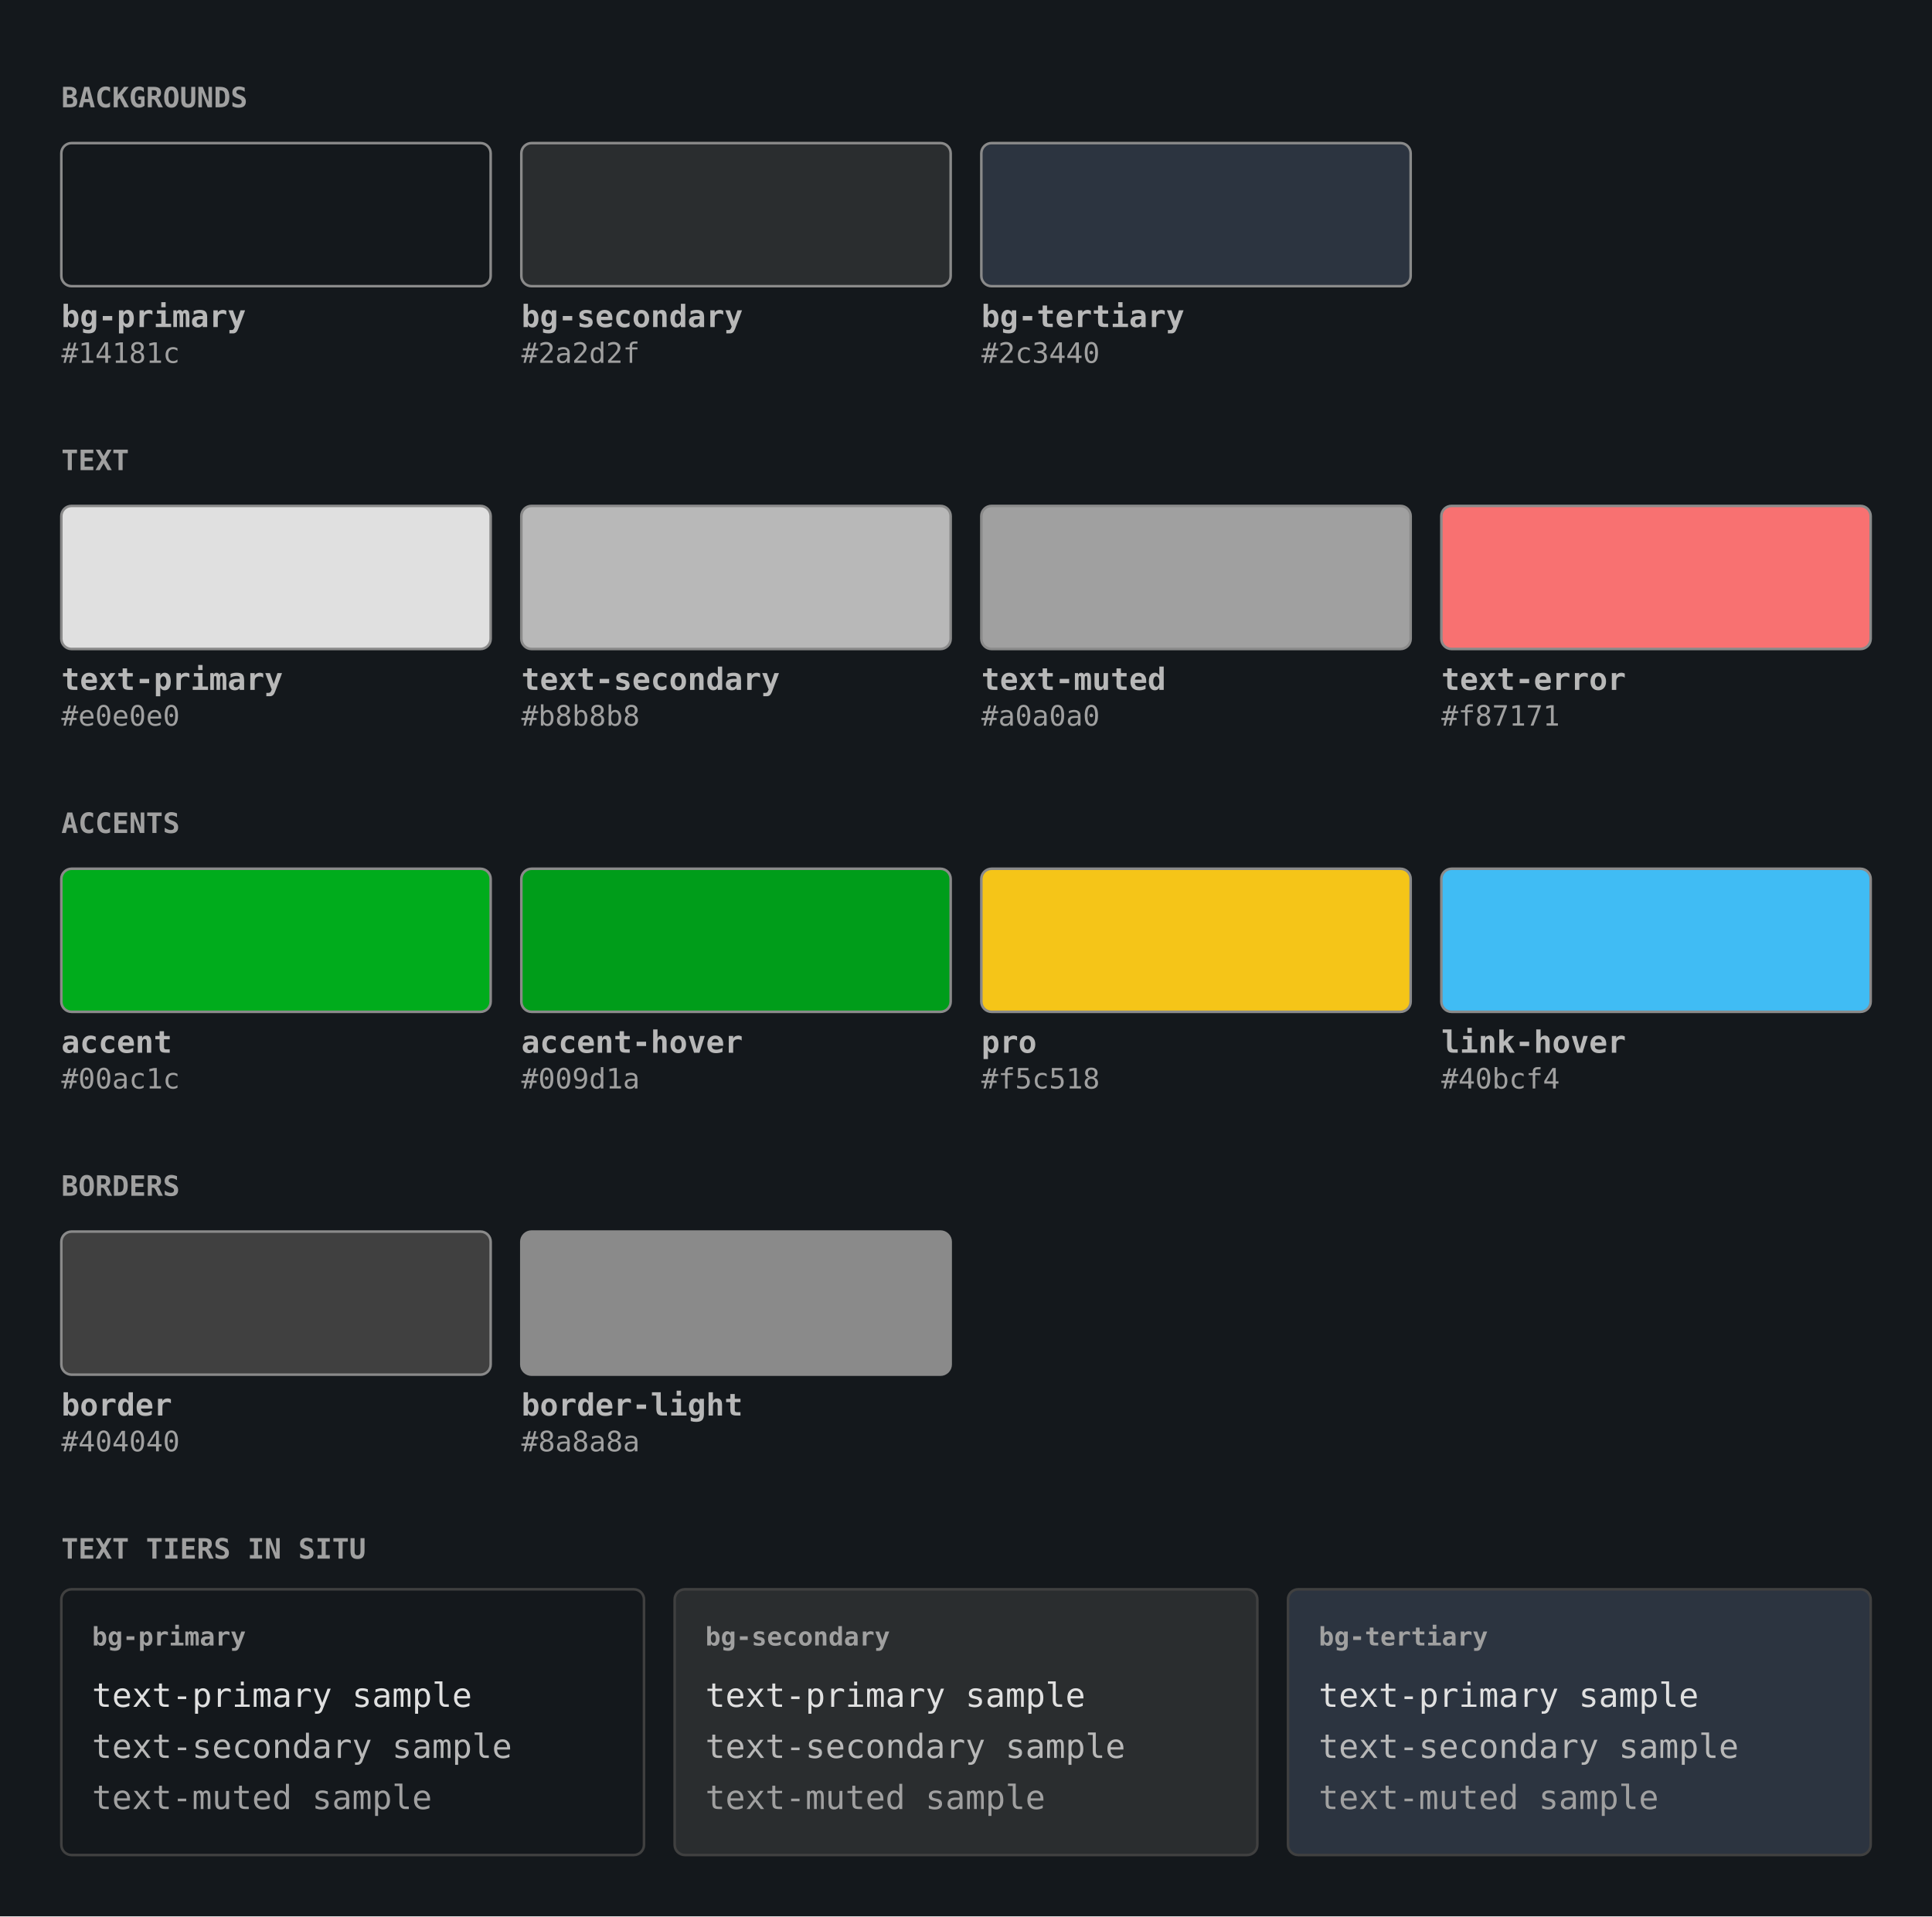
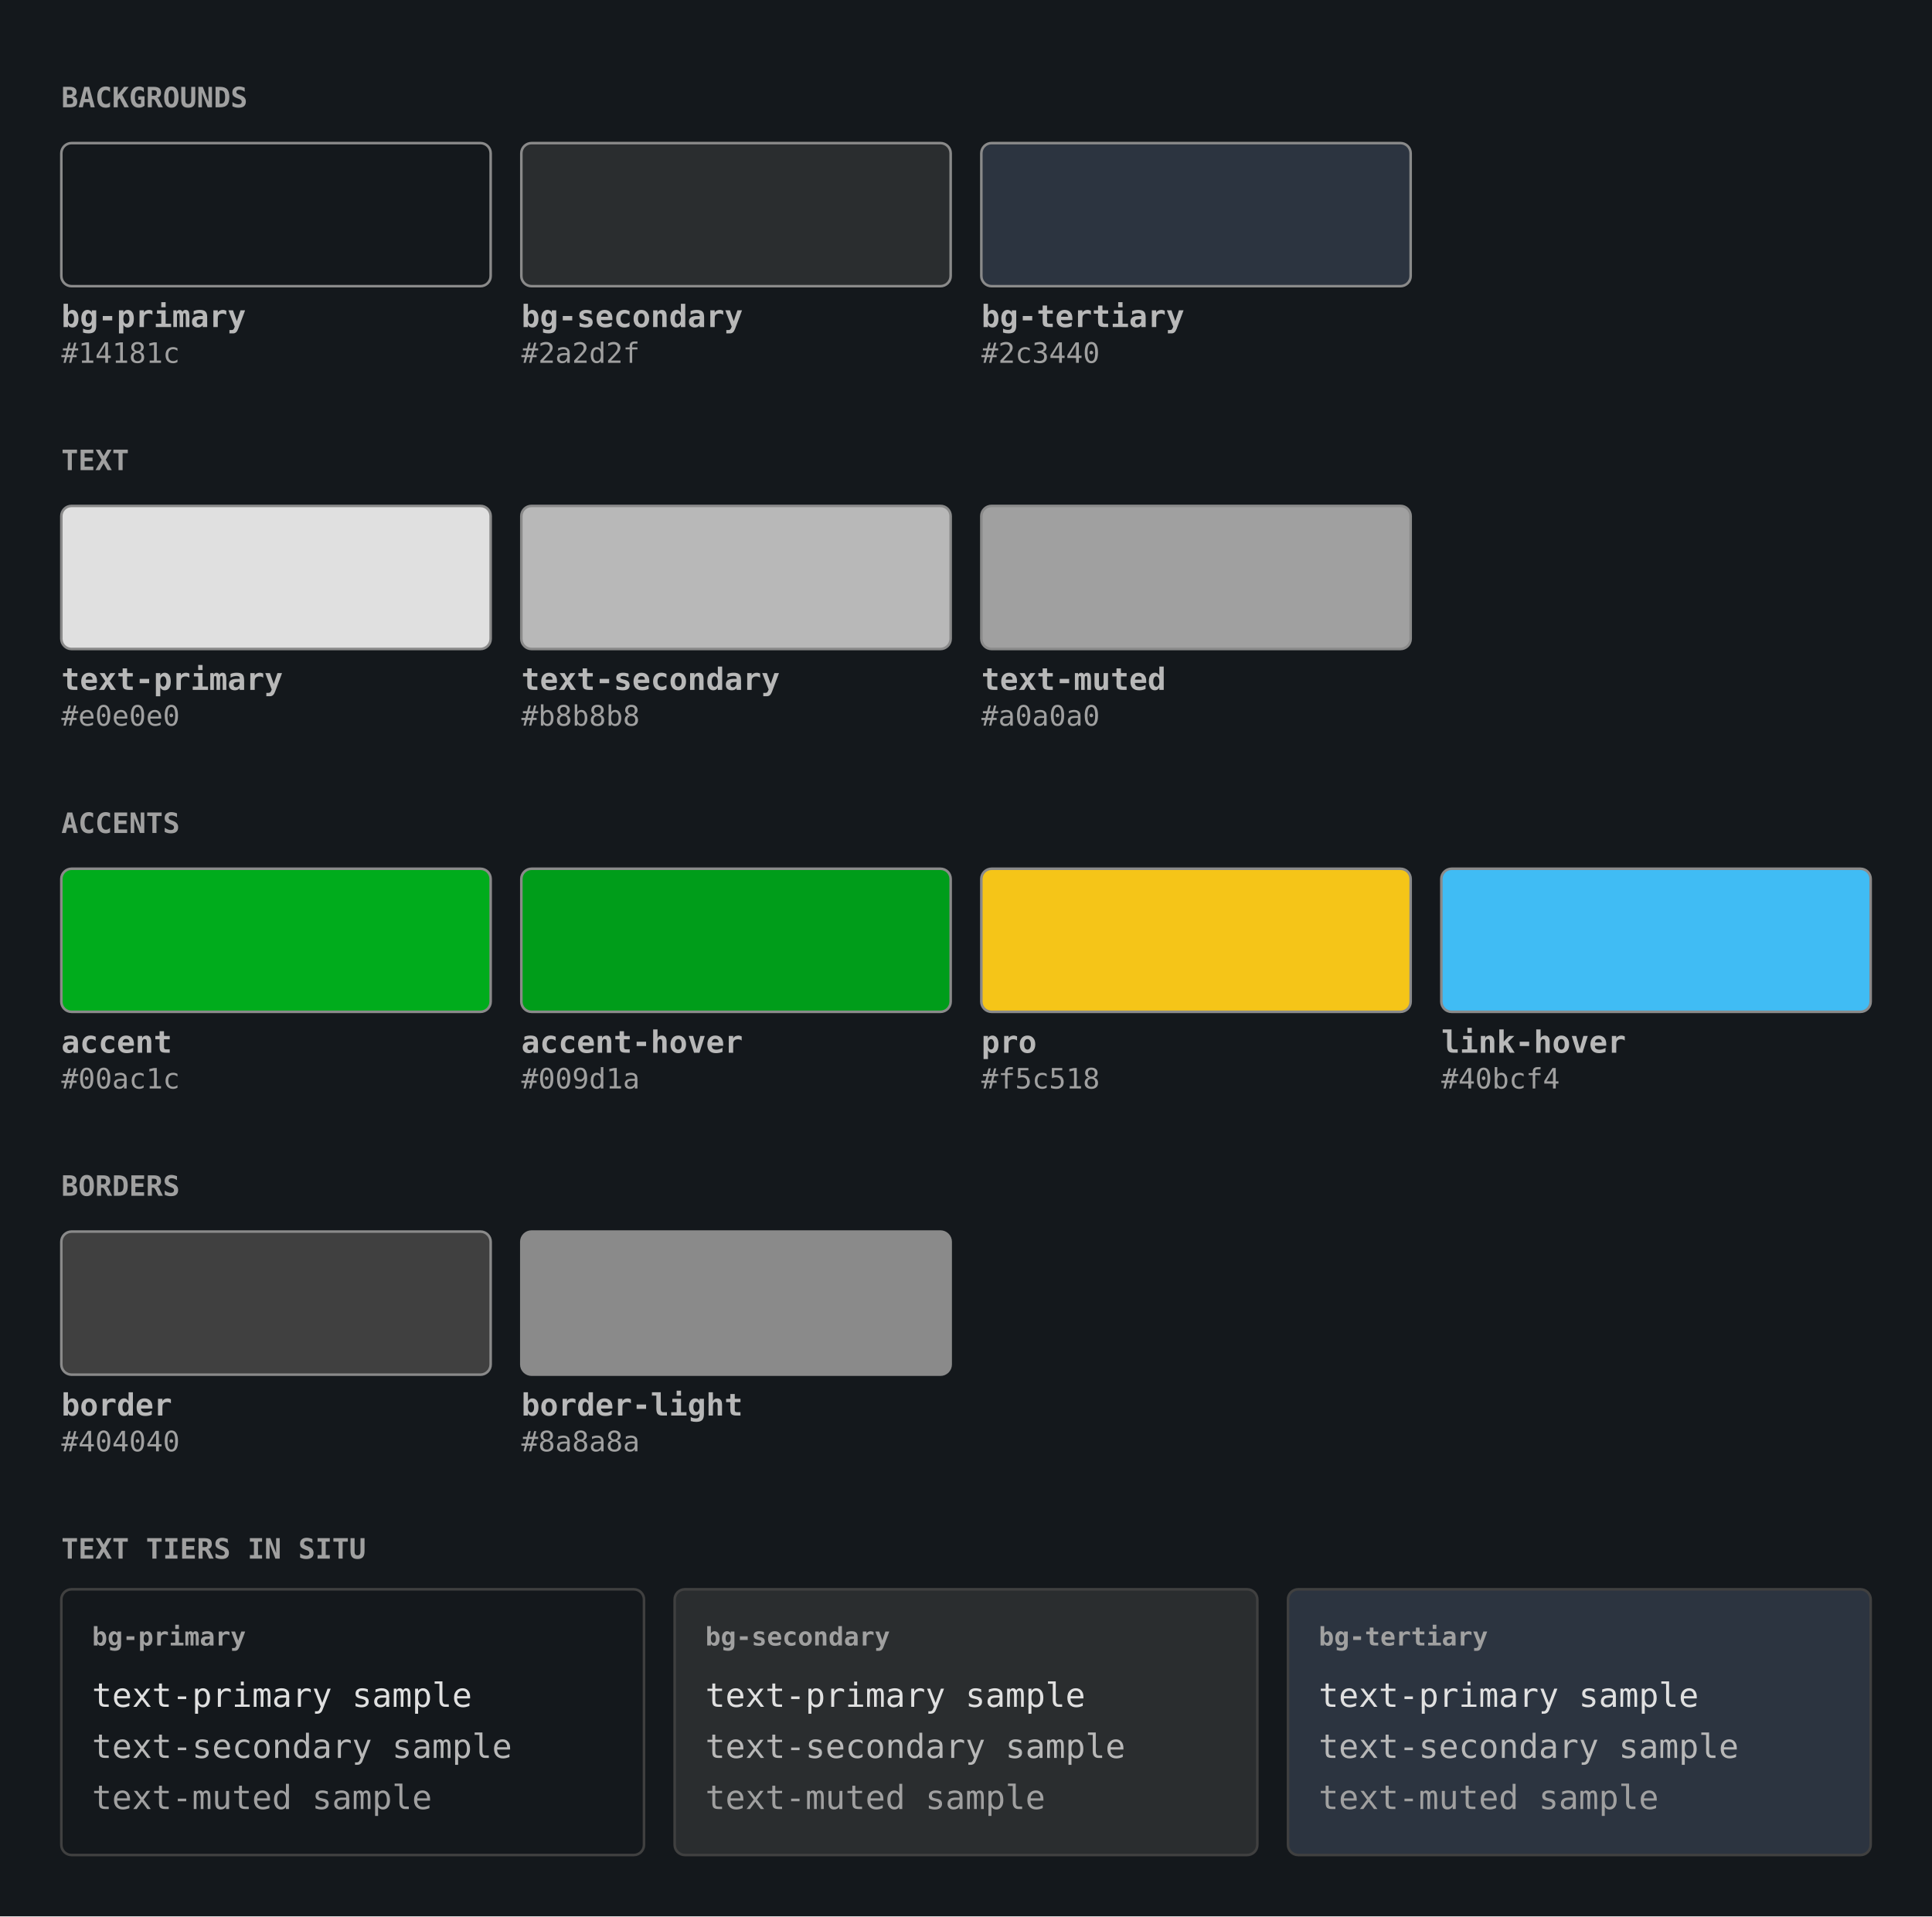
<svg xmlns="http://www.w3.org/2000/svg" width="756" height="750" viewBox="0 0 756 750" role="img" aria-label="BPDiscord letterboxd colour palette">
  <rect width="756" height="100%" fill="#14181c" />
  <text x="24" y="42" fill="#a0a0a0" font-family="ui-monospace, SFMono-Regular, Menlo, monospace" font-size="11" font-weight="700">BACKGROUNDS</text>
  <rect x="24" y="56" width="168" height="56" rx="4" fill="#14181c" stroke="#8a8a8a" stroke-width="1" />
  <text x="24" y="128" fill="#b8b8b8" font-family="ui-monospace, SFMono-Regular, Menlo, monospace" font-size="12" font-weight="600">bg-primary</text>
  <text x="24" y="142" fill="#a0a0a0" font-family="ui-monospace, SFMono-Regular, Menlo, monospace" font-size="11" font-weight="400">#14181c</text>
  <rect x="204" y="56" width="168" height="56" rx="4" fill="#2a2d2f" stroke="#8a8a8a" stroke-width="1" />
  <text x="204" y="128" fill="#b8b8b8" font-family="ui-monospace, SFMono-Regular, Menlo, monospace" font-size="12" font-weight="600">bg-secondary</text>
  <text x="204" y="142" fill="#a0a0a0" font-family="ui-monospace, SFMono-Regular, Menlo, monospace" font-size="11" font-weight="400">#2a2d2f</text>
  <rect x="384" y="56" width="168" height="56" rx="4" fill="#2c3440" stroke="#8a8a8a" stroke-width="1" />
  <text x="384" y="128" fill="#b8b8b8" font-family="ui-monospace, SFMono-Regular, Menlo, monospace" font-size="12" font-weight="600">bg-tertiary</text>
  <text x="384" y="142" fill="#a0a0a0" font-family="ui-monospace, SFMono-Regular, Menlo, monospace" font-size="11" font-weight="400">#2c3440</text>
  <text x="24" y="184" fill="#a0a0a0" font-family="ui-monospace, SFMono-Regular, Menlo, monospace" font-size="11" font-weight="700">TEXT</text>
  <rect x="24" y="198" width="168" height="56" rx="4" fill="#e0e0e0" stroke="#8a8a8a" stroke-width="1" />
  <text x="24" y="270" fill="#b8b8b8" font-family="ui-monospace, SFMono-Regular, Menlo, monospace" font-size="12" font-weight="600">text-primary</text>
  <text x="24" y="284" fill="#a0a0a0" font-family="ui-monospace, SFMono-Regular, Menlo, monospace" font-size="11" font-weight="400">#e0e0e0</text>
  <rect x="204" y="198" width="168" height="56" rx="4" fill="#b8b8b8" stroke="#8a8a8a" stroke-width="1" />
  <text x="204" y="270" fill="#b8b8b8" font-family="ui-monospace, SFMono-Regular, Menlo, monospace" font-size="12" font-weight="600">text-secondary</text>
  <text x="204" y="284" fill="#a0a0a0" font-family="ui-monospace, SFMono-Regular, Menlo, monospace" font-size="11" font-weight="400">#b8b8b8</text>
  <rect x="384" y="198" width="168" height="56" rx="4" fill="#a0a0a0" stroke="#8a8a8a" stroke-width="1" />
  <text x="384" y="270" fill="#b8b8b8" font-family="ui-monospace, SFMono-Regular, Menlo, monospace" font-size="12" font-weight="600">text-muted</text>
  <text x="384" y="284" fill="#a0a0a0" font-family="ui-monospace, SFMono-Regular, Menlo, monospace" font-size="11" font-weight="400">#a0a0a0</text>
-   <rect x="564" y="198" width="168" height="56" rx="4" fill="#f87171" stroke="#8a8a8a" stroke-width="1" />
-   <text x="564" y="270" fill="#b8b8b8" font-family="ui-monospace, SFMono-Regular, Menlo, monospace" font-size="12" font-weight="600">text-error</text>
-   <text x="564" y="284" fill="#a0a0a0" font-family="ui-monospace, SFMono-Regular, Menlo, monospace" font-size="11" font-weight="400">#f87171</text>
  <text x="24" y="326" fill="#a0a0a0" font-family="ui-monospace, SFMono-Regular, Menlo, monospace" font-size="11" font-weight="700">ACCENTS</text>
  <rect x="24" y="340" width="168" height="56" rx="4" fill="#00ac1c" stroke="#8a8a8a" stroke-width="1" />
  <text x="24" y="412" fill="#b8b8b8" font-family="ui-monospace, SFMono-Regular, Menlo, monospace" font-size="12" font-weight="600">accent</text>
  <text x="24" y="426" fill="#a0a0a0" font-family="ui-monospace, SFMono-Regular, Menlo, monospace" font-size="11" font-weight="400">#00ac1c</text>
  <rect x="204" y="340" width="168" height="56" rx="4" fill="#009d1a" stroke="#8a8a8a" stroke-width="1" />
  <text x="204" y="412" fill="#b8b8b8" font-family="ui-monospace, SFMono-Regular, Menlo, monospace" font-size="12" font-weight="600">accent-hover</text>
  <text x="204" y="426" fill="#a0a0a0" font-family="ui-monospace, SFMono-Regular, Menlo, monospace" font-size="11" font-weight="400">#009d1a</text>
  <rect x="384" y="340" width="168" height="56" rx="4" fill="#f5c518" stroke="#8a8a8a" stroke-width="1" />
  <text x="384" y="412" fill="#b8b8b8" font-family="ui-monospace, SFMono-Regular, Menlo, monospace" font-size="12" font-weight="600">pro</text>
  <text x="384" y="426" fill="#a0a0a0" font-family="ui-monospace, SFMono-Regular, Menlo, monospace" font-size="11" font-weight="400">#f5c518</text>
  <rect x="564" y="340" width="168" height="56" rx="4" fill="#40bcf4" stroke="#8a8a8a" stroke-width="1" />
  <text x="564" y="412" fill="#b8b8b8" font-family="ui-monospace, SFMono-Regular, Menlo, monospace" font-size="12" font-weight="600">link-hover</text>
  <text x="564" y="426" fill="#a0a0a0" font-family="ui-monospace, SFMono-Regular, Menlo, monospace" font-size="11" font-weight="400">#40bcf4</text>
  <text x="24" y="468" fill="#a0a0a0" font-family="ui-monospace, SFMono-Regular, Menlo, monospace" font-size="11" font-weight="700">BORDERS</text>
  <rect x="24" y="482" width="168" height="56" rx="4" fill="#404040" stroke="#8a8a8a" stroke-width="1" />
  <text x="24" y="554" fill="#b8b8b8" font-family="ui-monospace, SFMono-Regular, Menlo, monospace" font-size="12" font-weight="600">border</text>
  <text x="24" y="568" fill="#a0a0a0" font-family="ui-monospace, SFMono-Regular, Menlo, monospace" font-size="11" font-weight="400">#404040</text>
  <rect x="204" y="482" width="168" height="56" rx="4" fill="#8a8a8a" stroke="#8a8a8a" stroke-width="1" />
  <text x="204" y="554" fill="#b8b8b8" font-family="ui-monospace, SFMono-Regular, Menlo, monospace" font-size="12" font-weight="600">border-light</text>
  <text x="204" y="568" fill="#a0a0a0" font-family="ui-monospace, SFMono-Regular, Menlo, monospace" font-size="11" font-weight="400">#8a8a8a</text>
  <text x="24" y="610" fill="#a0a0a0" font-family="ui-monospace, SFMono-Regular, Menlo, monospace" font-size="11" font-weight="700">TEXT TIERS IN SITU</text>
  <rect x="24" y="622" width="228" height="104" rx="4" fill="#14181c" stroke="#404040" stroke-width="1" />
  <text x="36" y="644" fill="#a0a0a0" font-family="ui-monospace, SFMono-Regular, Menlo, monospace" font-size="10" font-weight="700">bg-primary</text>
  <text x="36" y="668" fill="#e0e0e0" font-family="ui-monospace, SFMono-Regular, Menlo, monospace" font-size="13" font-weight="400">text-primary sample</text>
  <text x="36" y="688" fill="#b8b8b8" font-family="ui-monospace, SFMono-Regular, Menlo, monospace" font-size="13" font-weight="400">text-secondary sample</text>
  <text x="36" y="708" fill="#a0a0a0" font-family="ui-monospace, SFMono-Regular, Menlo, monospace" font-size="13" font-weight="400">text-muted sample</text>
  <rect x="264" y="622" width="228" height="104" rx="4" fill="#2a2d2f" stroke="#404040" stroke-width="1" />
  <text x="276" y="644" fill="#a0a0a0" font-family="ui-monospace, SFMono-Regular, Menlo, monospace" font-size="10" font-weight="700">bg-secondary</text>
  <text x="276" y="668" fill="#e0e0e0" font-family="ui-monospace, SFMono-Regular, Menlo, monospace" font-size="13" font-weight="400">text-primary sample</text>
  <text x="276" y="688" fill="#b8b8b8" font-family="ui-monospace, SFMono-Regular, Menlo, monospace" font-size="13" font-weight="400">text-secondary sample</text>
  <text x="276" y="708" fill="#a0a0a0" font-family="ui-monospace, SFMono-Regular, Menlo, monospace" font-size="13" font-weight="400">text-muted sample</text>
  <rect x="504" y="622" width="228" height="104" rx="4" fill="#2c3440" stroke="#404040" stroke-width="1" />
  <text x="516" y="644" fill="#a0a0a0" font-family="ui-monospace, SFMono-Regular, Menlo, monospace" font-size="10" font-weight="700">bg-tertiary</text>
  <text x="516" y="668" fill="#e0e0e0" font-family="ui-monospace, SFMono-Regular, Menlo, monospace" font-size="13" font-weight="400">text-primary sample</text>
  <text x="516" y="688" fill="#b8b8b8" font-family="ui-monospace, SFMono-Regular, Menlo, monospace" font-size="13" font-weight="400">text-secondary sample</text>
  <text x="516" y="708" fill="#a0a0a0" font-family="ui-monospace, SFMono-Regular, Menlo, monospace" font-size="13" font-weight="400">text-muted sample</text>
</svg>
